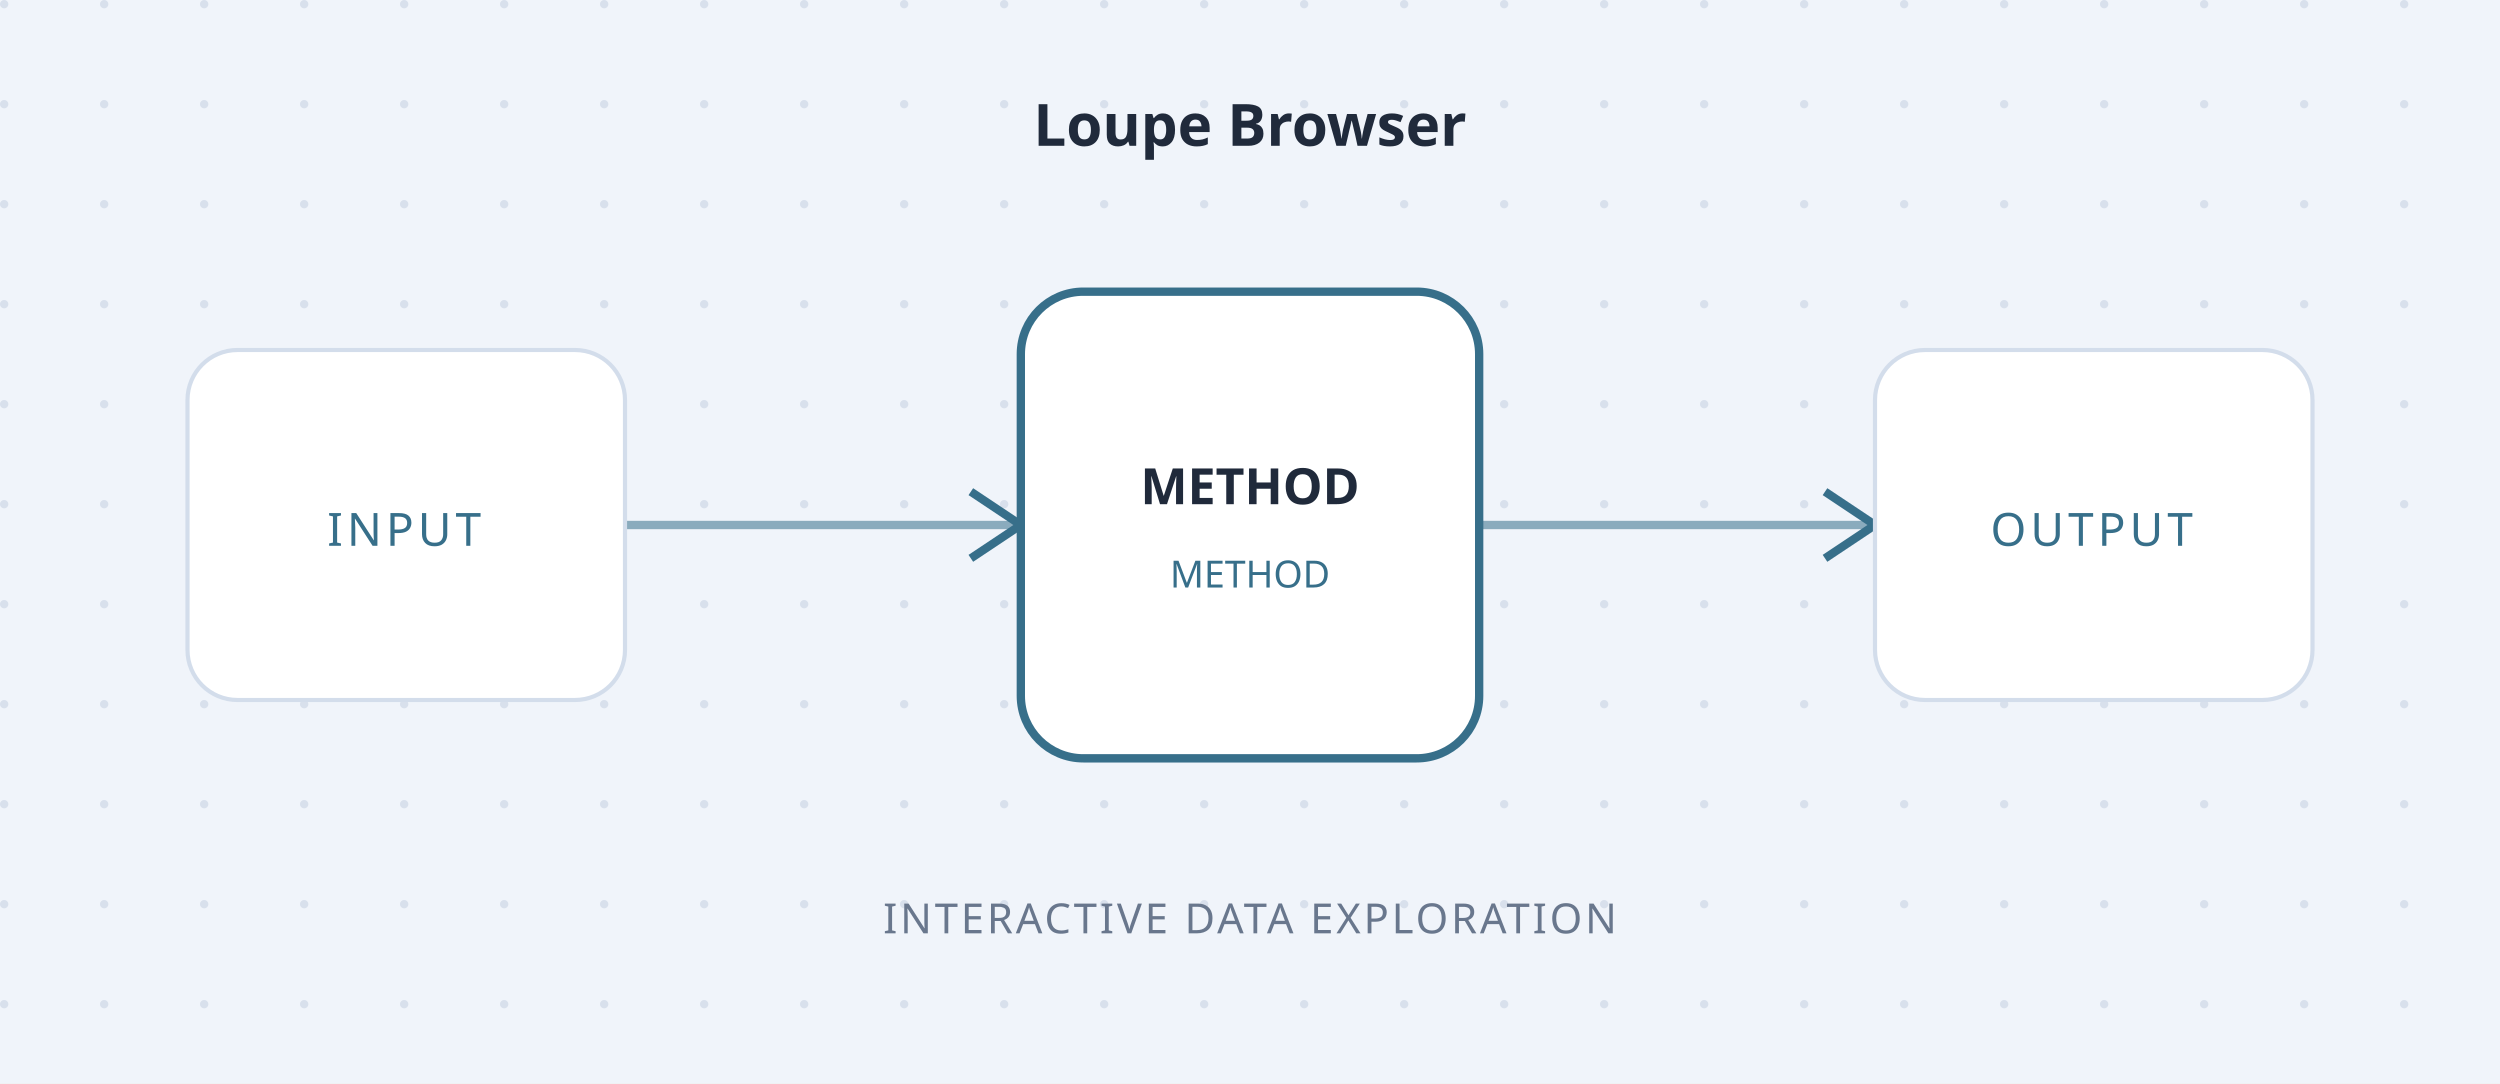
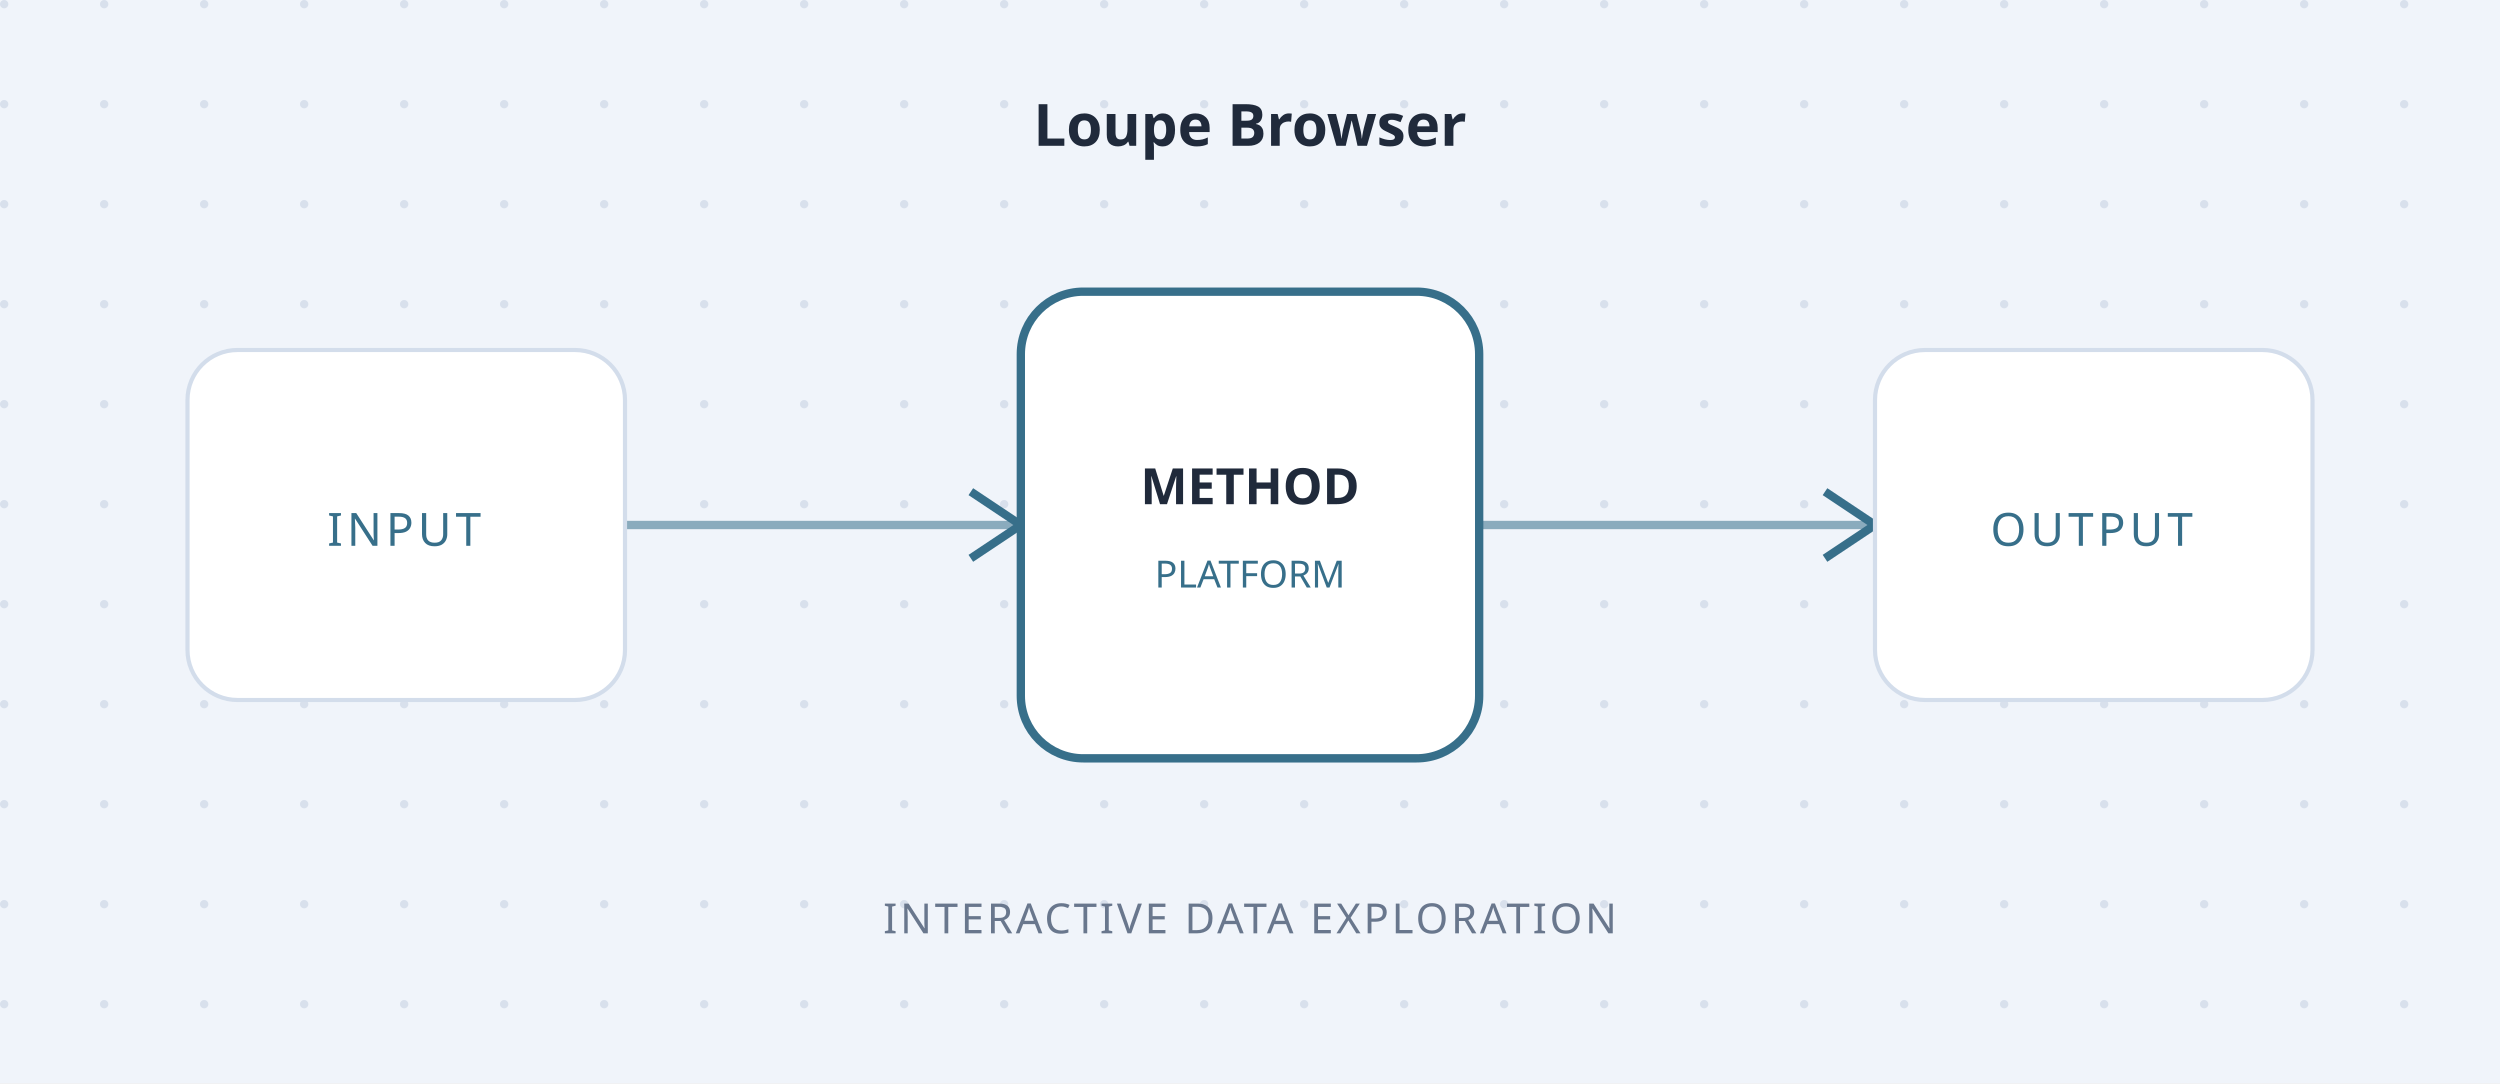
<svg xmlns="http://www.w3.org/2000/svg" width="600" height="260" viewBox="0 0 600 260" role="img" aria-label="Functional schematic for Loupe Browser">
  <defs>
    <pattern id="grid" width="24" height="24" patternUnits="userSpaceOnUse">
      <circle cx="1" cy="1" r="1" fill="#d8e0ec" />
    </pattern>
  </defs>
  <rect width="600" height="260" fill="#f0f4fa" />
  <rect width="600" height="260" fill="url(#grid)" />
  <text x="300" y="35" text-anchor="middle" font-family="sans-serif" font-weight="600" font-size="14" fill="#202a3b">Loupe Browser</text>
  <path d="M150 126H245M355 126H450" stroke="#376f8a" stroke-width="2" opacity=".55" />
  <path d="M438 118l12 8-12 8M233 118l12 8-12 8" fill="none" stroke="#376f8a" stroke-width="2" />
  <rect x="45" y="84" width="105" height="84" rx="12" fill="white" stroke="#d3ddeb" />
  <text x="97" y="131" text-anchor="middle" font-family="sans-serif" font-size="11" letter-spacing="1" fill="#376f8a">INPUT</text>
  <rect x="245" y="70" width="110" height="112" rx="15" fill="white" stroke="#376f8a" stroke-width="2" />
  <text x="300" y="121" text-anchor="middle" font-family="sans-serif" font-size="12" font-weight="600" fill="#202a3b">METHOD</text>
-   <text x="300" y="141" text-anchor="middle" font-family="sans-serif" font-size="9" fill="#376f8a">METHOD</text>
+   <text x="300" y="141" text-anchor="middle" font-family="sans-serif" font-size="9" fill="#376f8a">PLATFORM</text>
  <rect x="450" y="84" width="105" height="84" rx="12" fill="white" stroke="#d3ddeb" />
  <text x="502" y="131" text-anchor="middle" font-family="sans-serif" font-size="11" letter-spacing="1" fill="#376f8a">OUTPUT</text>
  <text x="300" y="224" text-anchor="middle" font-family="sans-serif" font-size="10" letter-spacing=".7" fill="#69778d">INTERACTIVE DATA EXPLORATION</text>
</svg>
